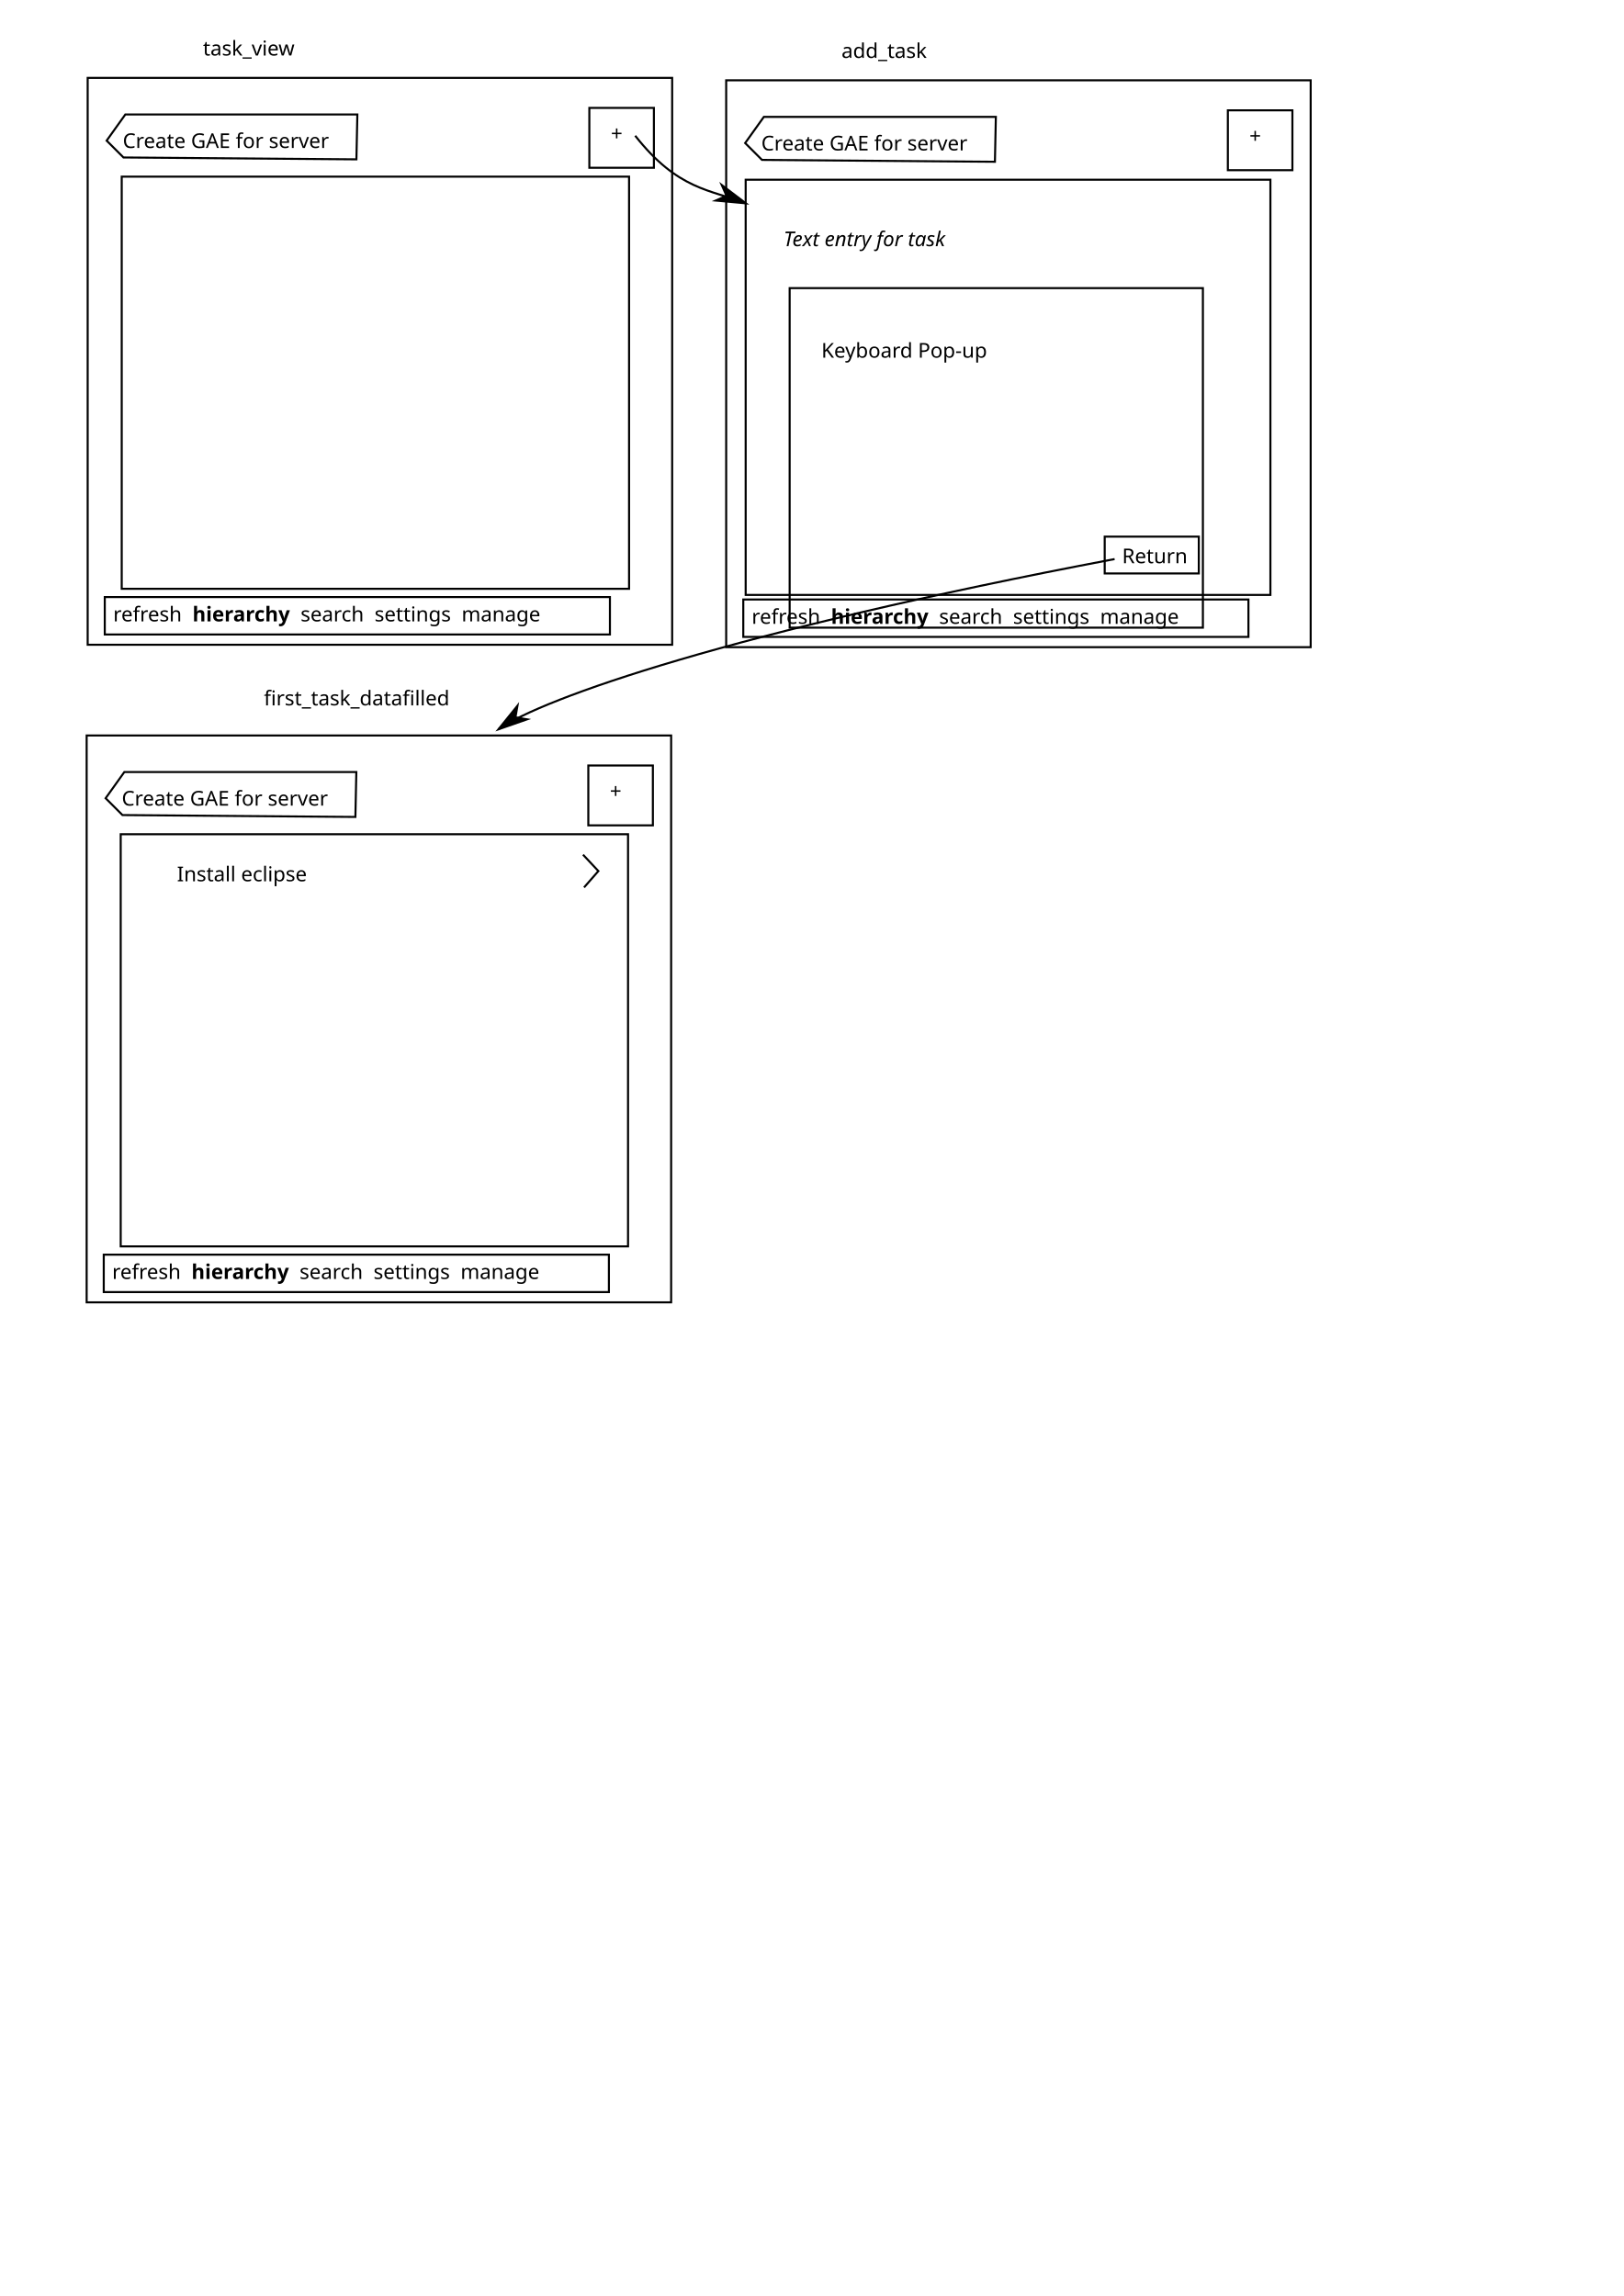
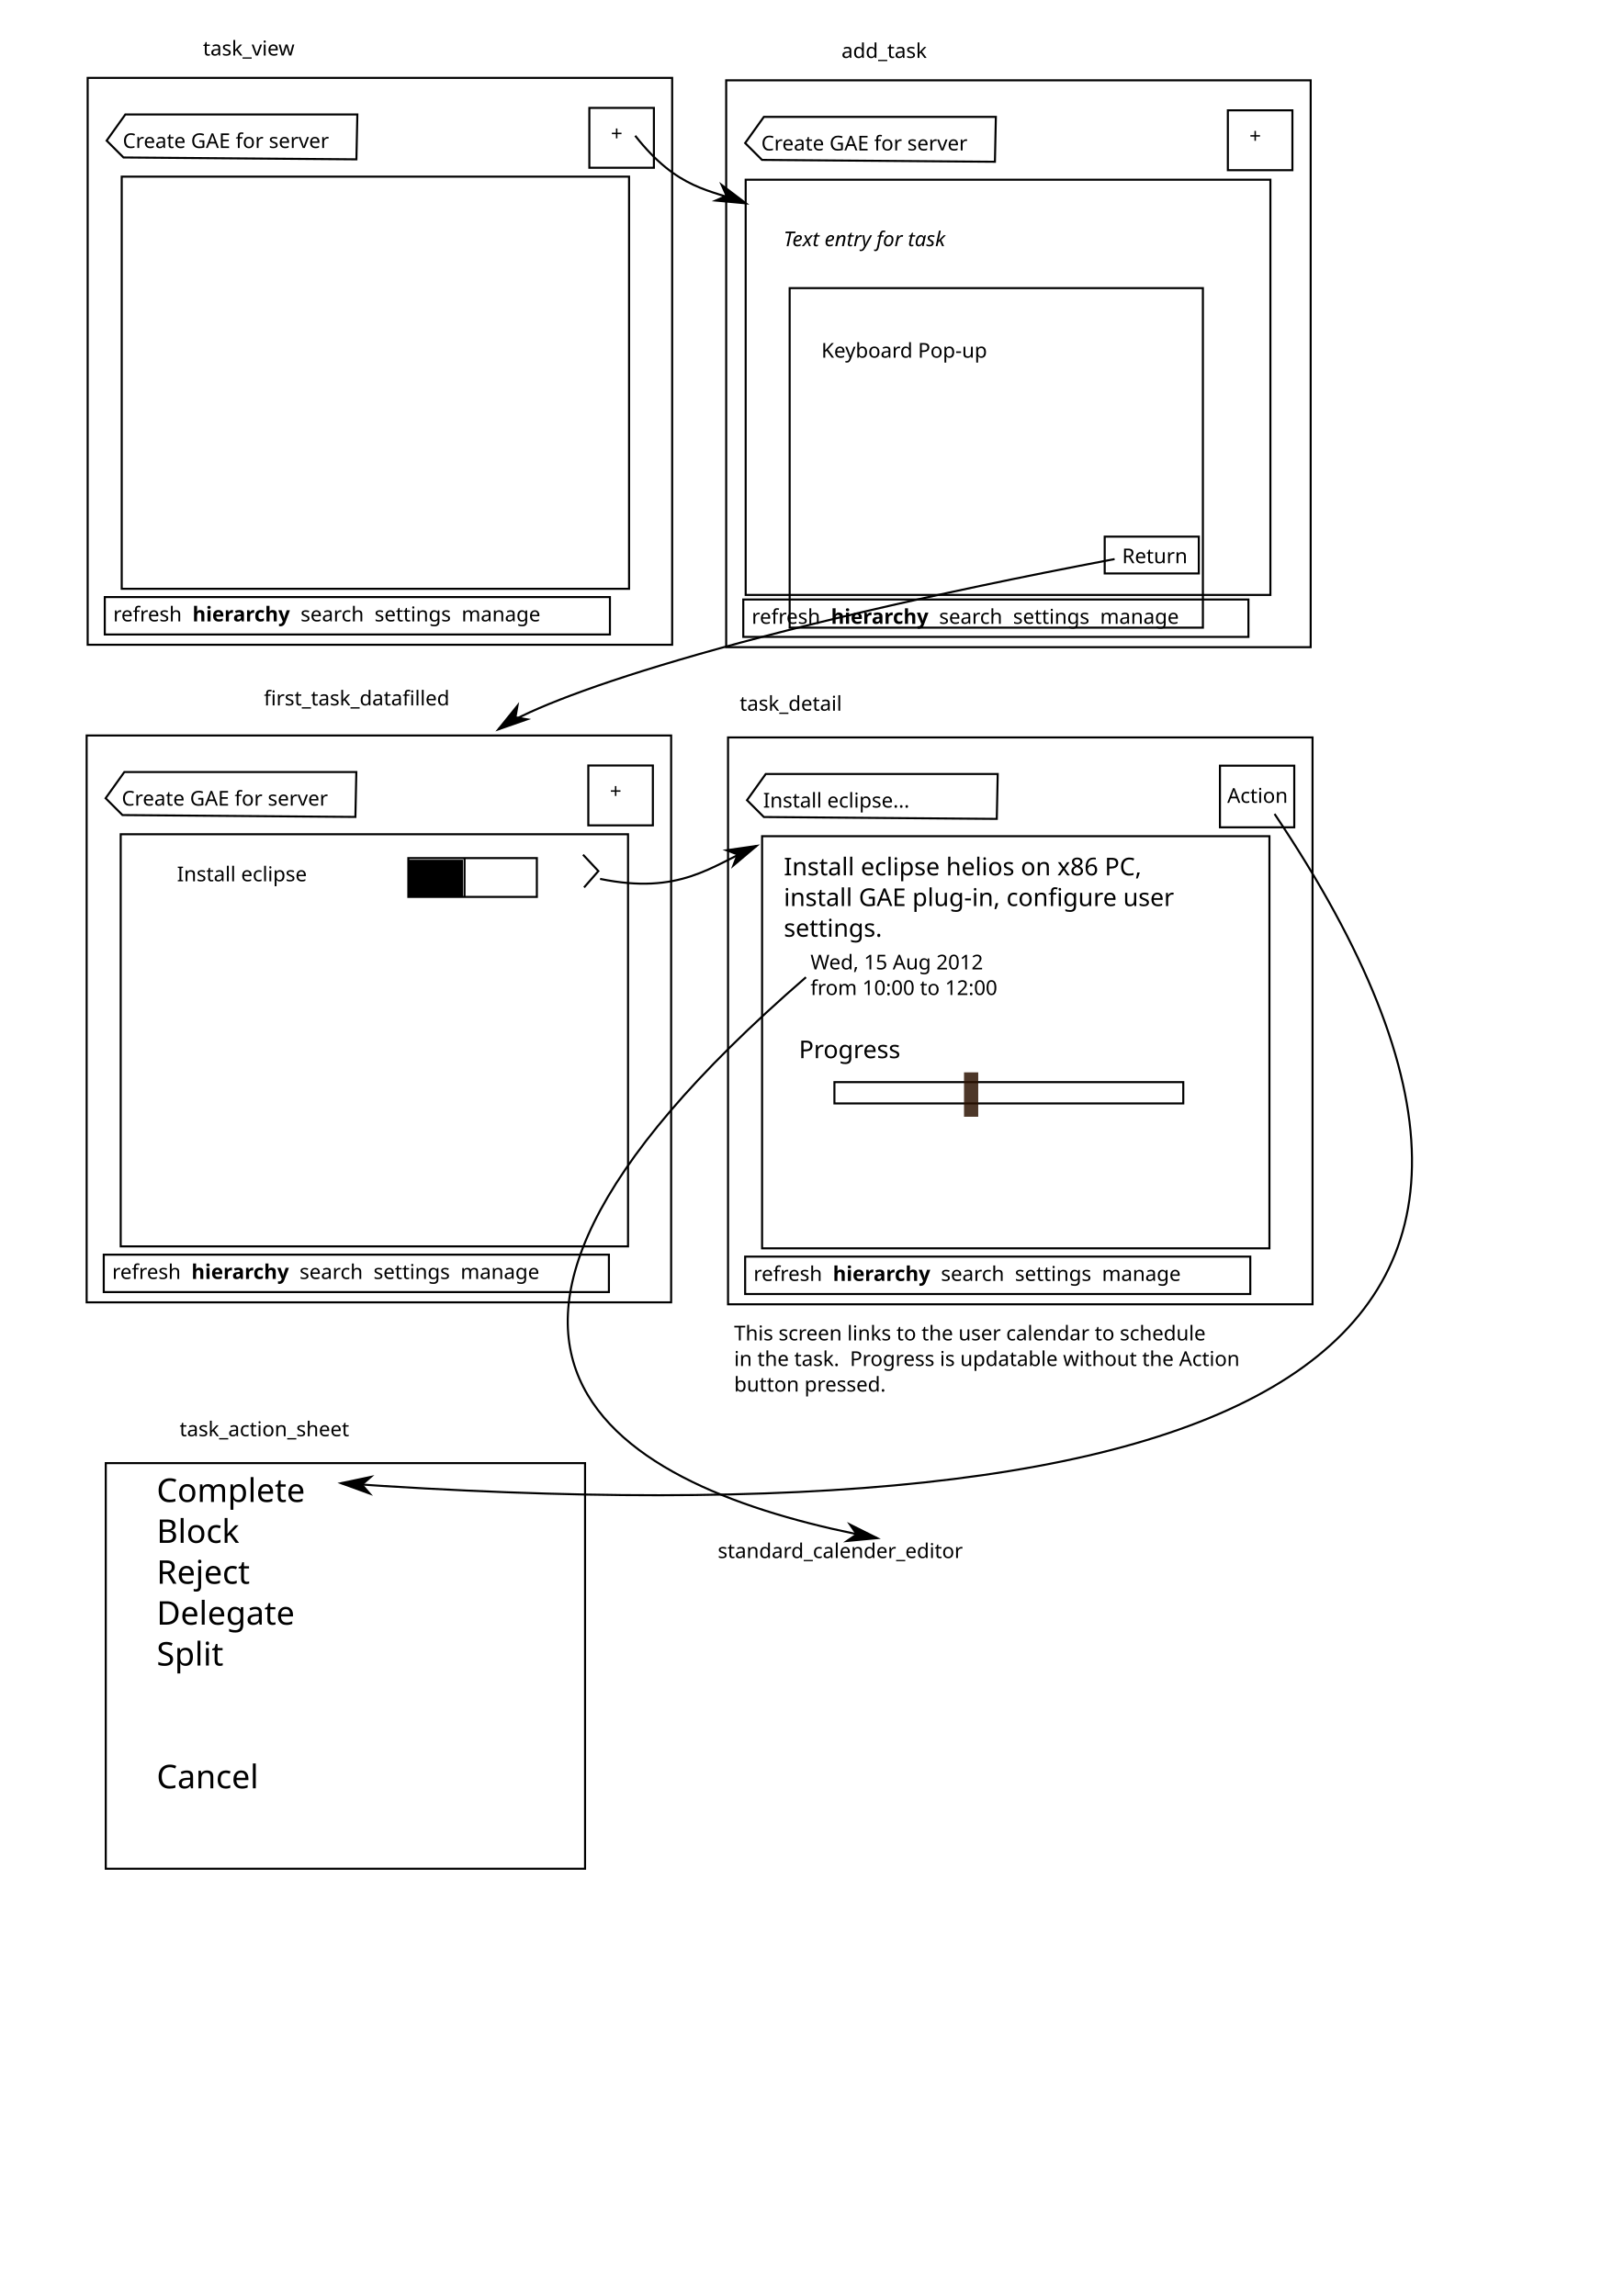
<svg xmlns="http://www.w3.org/2000/svg" width="210mm" height="297mm" id="svg8850" version="1.1">
  <defs id="defs3">
    <marker orient="auto" refY="0.0" refX="0.0" id="Arrow1Lend" style="overflow:visible;">
      <path id="path6916" d="M 0.0,0.0 L 5.0,-5.0 L -12.5,0.0 L 5.0,5.0 L 0.0,0.0 z " style="fill-rule:evenodd;stroke:#000000;stroke-width:1.0pt;marker-start:none;" transform="scale(0.8) rotate(180) translate(12.5,0)" />
    </marker>
  </defs>
  <g id="layer1">
    <text xml:space="preserve" style="font-size:10px;font-style:normal;font-variant:normal;font-weight:normal;font-stretch:normal;text-align:start;line-height:125%;letter-spacing:0px;word-spacing:0px;writing-mode:lr-tb;text-anchor:start;fill:#000000;fill-opacity:1;stroke:none;font-family:Sans;-inkscape-font-specification:Sans" x="99.229" y="27.144" id="text9405">
      <tspan id="tspan9407" x="99.229" y="27.144">task_view</tspan>
    </text>
    <rect y="39.263" x="354.973" height="277.143" width="285.714" id="rect9426" style="fill:none;stroke:#000000;stroke-width:0.999;stroke-miterlimit:4;stroke-opacity:1;stroke-dasharray:none;stroke-dashoffset:0" />
    <text id="text9428" y="73.549" x="372.116" style="font-size:10px;font-style:normal;font-variant:normal;font-weight:normal;font-stretch:normal;text-align:start;line-height:125%;letter-spacing:0px;word-spacing:0px;writing-mode:lr-tb;text-anchor:start;fill:#000000;fill-opacity:1;stroke:none;font-family:Sans;-inkscape-font-specification:Sans" xml:space="preserve">
      <tspan y="73.549" x="372.116" id="tspan9430">Create GAE for server</tspan>
    </text>
    <path id="path9432" d="m 364.246,69.943 9.146,-12.804 113.405,0 0,0 -0.457,21.949 -113.862,-0.915 z" style="fill:none;stroke:#000000;stroke-width:1px;stroke-linecap:butt;stroke-linejoin:miter;stroke-opacity:1" />
    <rect y="53.939" x="600.202" height="29.266" width="31.552" id="rect9434" style="fill:none;stroke:#000000;stroke-width:0.999;stroke-miterlimit:4;stroke-opacity:1;stroke-dasharray:none;stroke-dashoffset:0" />
    <text id="text9436" y="69.943" x="610.719" style="font-size:10px;font-style:normal;font-variant:normal;font-weight:normal;font-stretch:normal;text-align:start;line-height:125%;letter-spacing:0px;word-spacing:0px;writing-mode:lr-tb;text-anchor:start;fill:#000000;fill-opacity:1;stroke:none;font-family:Sans;-inkscape-font-specification:Sans" xml:space="preserve">
      <tspan y="69.943" x="610.719" id="tspan9438">+</tspan>
    </text>
    <text id="text9440" y="304.984" x="367.447" style="font-size:10px;font-style:normal;font-variant:normal;font-weight:normal;font-stretch:normal;text-align:start;line-height:125%;letter-spacing:0px;word-spacing:0px;writing-mode:lr-tb;text-anchor:start;fill:#000000;fill-opacity:1;stroke:none;font-family:Sans;-inkscape-font-specification:Sans" xml:space="preserve">
      <tspan y="304.984" x="367.447" id="tspan9442">refresh  <tspan id="tspan9444" style="font-weight:bold;-inkscape-font-specification:Sans Bold">hierarchy</tspan>  search  settings  manage</tspan>
    </text>
    <rect y="293.095" x="363.331" height="18.291" width="246.93" id="rect9446" style="fill:none;stroke:#000000;stroke-width:0.999;stroke-miterlimit:4;stroke-opacity:1;stroke-dasharray:none;stroke-dashoffset:0" />
    <text id="text9448" y="28.331" x="411.346" style="font-size:10px;font-style:normal;font-variant:normal;font-weight:normal;font-stretch:normal;text-align:start;line-height:125%;letter-spacing:0px;word-spacing:0px;writing-mode:lr-tb;text-anchor:start;fill:#000000;fill-opacity:1;stroke:none;font-family:Sans;-inkscape-font-specification:Sans" xml:space="preserve">
      <tspan y="28.331" x="411.346" id="tspan9450">add_task</tspan>
    </text>
    <path style="fill:none;stroke:#000000;stroke-width:1px;stroke-linecap:butt;stroke-linejoin:miter;stroke-opacity:1;marker-end:url(#Arrow1Lend)" d="m 310.5,66.362 c 20.926,26.606 36.813,26.333 54,33" id="path9465" />
    <g id="g9703">
      <rect y="38.076" x="42.857" height="277.143" width="285.714" id="rect8875" style="fill:none;stroke:#000000;stroke-width:0.999;stroke-miterlimit:4;stroke-opacity:1;stroke-dasharray:none;stroke-dashoffset:0" />
      <text id="text9385" y="72.362" x="60" style="font-size:10px;font-style:normal;font-variant:normal;font-weight:normal;font-stretch:normal;text-align:start;line-height:125%;letter-spacing:0px;word-spacing:0px;writing-mode:lr-tb;text-anchor:start;fill:#000000;fill-opacity:1;stroke:none;font-family:Sans;-inkscape-font-specification:Sans" xml:space="preserve">
        <tspan y="72.362" x="60" id="tspan9387">Create GAE for server</tspan>
      </text>
      <path id="path9389" d="m 52.13,68.757 9.146,-12.804 113.405,0 0,0 -0.457,21.949 -113.862,-0.915 z" style="fill:none;stroke:#000000;stroke-width:1px;stroke-linecap:butt;stroke-linejoin:miter;stroke-opacity:1" />
      <rect y="52.752" x="288.085" height="29.266" width="31.552" id="rect9391" style="fill:none;stroke:#000000;stroke-width:0.999;stroke-miterlimit:4;stroke-opacity:1;stroke-dasharray:none;stroke-dashoffset:0" />
      <text id="text9393" y="68.757" x="298.603" style="font-size:10px;font-style:normal;font-variant:normal;font-weight:normal;font-stretch:normal;text-align:start;line-height:125%;letter-spacing:0px;word-spacing:0px;writing-mode:lr-tb;text-anchor:start;fill:#000000;fill-opacity:1;stroke:none;font-family:Sans;-inkscape-font-specification:Sans" xml:space="preserve">
        <tspan y="68.757" x="298.603" id="tspan9395">+</tspan>
      </text>
      <text id="text9397" y="303.798" x="55.331" style="font-size:10px;font-style:normal;font-variant:normal;font-weight:normal;font-stretch:normal;text-align:start;line-height:125%;letter-spacing:0px;word-spacing:0px;writing-mode:lr-tb;text-anchor:start;fill:#000000;fill-opacity:1;stroke:none;font-family:Sans;-inkscape-font-specification:Sans" xml:space="preserve">
        <tspan y="303.798" x="55.331" id="tspan9399">refresh  <tspan id="tspan9401" style="font-weight:bold;-inkscape-font-specification:Sans Bold">hierarchy</tspan>  search  settings  manage</tspan>
      </text>
      <rect y="291.908" x="51.215" height="18.291" width="246.93" id="rect9403" style="fill:none;stroke:#000000;stroke-width:0.999;stroke-miterlimit:4;stroke-opacity:1;stroke-dasharray:none;stroke-dashoffset:0" />
      <rect y="86.362" x="59.5" height="201.5" width="248" id="rect9683" style="fill:none;stroke:#000000;stroke-width:0.999;stroke-miterlimit:4;stroke-opacity:1;stroke-dasharray:none;stroke-dashoffset:0" />
    </g>
    <rect style="fill:none;stroke:#000000;stroke-width:0.999;stroke-miterlimit:4;stroke-opacity:1;stroke-dasharray:none;stroke-dashoffset:0" id="rect9685" width="256.5" height="203" x="364.5" y="87.862" />
    <text xml:space="preserve" style="font-size:10px;font-style:normal;font-variant:normal;font-weight:normal;font-stretch:normal;text-align:start;line-height:125%;letter-spacing:0px;word-spacing:0px;writing-mode:lr-tb;text-anchor:start;fill:#000000;fill-opacity:1;stroke:none;font-family:Sans;-inkscape-font-specification:Sans" x="383" y="120.362" id="text9687">
      <tspan id="tspan9689" x="383" y="120.362" style="font-style:italic;-inkscape-font-specification:Sans Italic">Text entry for task</tspan>
    </text>
    <rect style="fill:none;stroke:#000000;stroke-width:0.999;stroke-miterlimit:4;stroke-opacity:1;stroke-dasharray:none;stroke-dashoffset:0" id="rect9691" width="202" height="166" x="386" y="140.862" />
    <text xml:space="preserve" style="font-size:10px;font-style:normal;font-variant:normal;font-weight:normal;font-stretch:normal;text-align:start;line-height:125%;letter-spacing:0px;word-spacing:0px;writing-mode:lr-tb;text-anchor:start;fill:#000000;fill-opacity:1;stroke:none;font-family:Sans;-inkscape-font-specification:Sans" x="401.5" y="174.862" id="text9693">
      <tspan id="tspan9695" x="401.5" y="174.862">Keyboard Pop-up</tspan>
    </text>
    <text xml:space="preserve" style="font-size:10px;font-style:normal;font-variant:normal;font-weight:normal;font-stretch:normal;text-align:start;line-height:125%;letter-spacing:0px;word-spacing:0px;writing-mode:lr-tb;text-anchor:start;fill:#000000;fill-opacity:1;stroke:none;font-family:Sans;-inkscape-font-specification:Sans" x="548.5" y="275.362" id="text9697">
      <tspan id="tspan9699" x="548.5" y="275.362">Return</tspan>
    </text>
    <rect style="fill:none;stroke:#000000;stroke-width:0.999;stroke-miterlimit:4;stroke-opacity:1;stroke-dasharray:none;stroke-dashoffset:0" id="rect9701" width="46" height="18" x="540" y="262.362" />
-     <g id="g9717" transform="translate(-0.5,321.5)">
-       <rect style="fill:none;stroke:#000000;stroke-width:0.999;stroke-miterlimit:4;stroke-opacity:1;stroke-dasharray:none;stroke-dashoffset:0" id="rect9719" width="285.714" height="277.143" x="42.857" y="38.076" />
-       <text xml:space="preserve" style="font-size:10px;font-style:normal;font-variant:normal;font-weight:normal;font-stretch:normal;text-align:start;line-height:125%;letter-spacing:0px;word-spacing:0px;writing-mode:lr-tb;text-anchor:start;fill:#000000;fill-opacity:1;stroke:none;font-family:Sans;-inkscape-font-specification:Sans" x="60" y="72.362" id="text9721">
-         <tspan id="tspan9723" x="60" y="72.362">Create GAE for server</tspan>
-       </text>
-       <path style="fill:none;stroke:#000000;stroke-width:1px;stroke-linecap:butt;stroke-linejoin:miter;stroke-opacity:1" d="m 52.13,68.757 9.146,-12.804 113.405,0 0,0 -0.457,21.949 -113.862,-0.915 z" id="path9725" />
-       <rect style="fill:none;stroke:#000000;stroke-width:0.999;stroke-miterlimit:4;stroke-opacity:1;stroke-dasharray:none;stroke-dashoffset:0" id="rect9727" width="31.552" height="29.266" x="288.085" y="52.752" />
-       <text xml:space="preserve" style="font-size:10px;font-style:normal;font-variant:normal;font-weight:normal;font-stretch:normal;text-align:start;line-height:125%;letter-spacing:0px;word-spacing:0px;writing-mode:lr-tb;text-anchor:start;fill:#000000;fill-opacity:1;stroke:none;font-family:Sans;-inkscape-font-specification:Sans" x="298.603" y="68.757" id="text9729">
-         <tspan id="tspan9731" x="298.603" y="68.757">+</tspan>
-       </text>
-       <text xml:space="preserve" style="font-size:10px;font-style:normal;font-variant:normal;font-weight:normal;font-stretch:normal;text-align:start;line-height:125%;letter-spacing:0px;word-spacing:0px;writing-mode:lr-tb;text-anchor:start;fill:#000000;fill-opacity:1;stroke:none;font-family:Sans;-inkscape-font-specification:Sans" x="55.331" y="303.798" id="text9733">
-         <tspan id="tspan9735" x="55.331" y="303.798">refresh  <tspan style="font-weight:bold;-inkscape-font-specification:Sans Bold" id="tspan9737">hierarchy</tspan>  search  settings  manage</tspan>
-       </text>
-       <rect style="fill:none;stroke:#000000;stroke-width:0.999;stroke-miterlimit:4;stroke-opacity:1;stroke-dasharray:none;stroke-dashoffset:0" id="rect9739" width="246.93" height="18.291" x="51.215" y="291.908" />
-       <rect style="fill:none;stroke:#000000;stroke-width:0.999;stroke-miterlimit:4;stroke-opacity:1;stroke-dasharray:none;stroke-dashoffset:0" id="rect9741" width="248" height="201.5" x="59.5" y="86.362" />
-     </g>
    <text xml:space="preserve" style="font-size:10px;font-style:normal;font-variant:normal;font-weight:normal;font-stretch:normal;text-align:start;line-height:125%;letter-spacing:0px;word-spacing:0px;writing-mode:lr-tb;text-anchor:start;fill:#000000;fill-opacity:1;stroke:none;font-family:Sans;-inkscape-font-specification:Sans" x="129" y="344.862" id="text9743">
      <tspan id="tspan9745" x="129" y="344.862">first_task_datafilled</tspan>
    </text>
-     <text xml:space="preserve" style="font-size:10px;font-style:normal;font-variant:normal;font-weight:normal;font-stretch:normal;text-align:start;line-height:125%;letter-spacing:0px;word-spacing:0px;writing-mode:lr-tb;text-anchor:start;fill:#000000;fill-opacity:1;stroke:none;font-family:Sans;-inkscape-font-specification:Sans" x="86.5" y="430.862" id="text9747">
-       <tspan id="tspan9749" x="86.5" y="430.862">Install eclipse</tspan>
+     <g id="g3067">
+       <g transform="translate(-0.5,321.5)" id="g9717">
+         <rect y="38.076" x="42.857" height="277.143" width="285.714" id="rect9719" style="fill:none;stroke:#000000;stroke-width:0.999;stroke-miterlimit:4;stroke-opacity:1;stroke-dasharray:none;stroke-dashoffset:0" />
+         <text id="text9721" y="72.362" x="60" style="font-size:10px;font-style:normal;font-variant:normal;font-weight:normal;font-stretch:normal;text-align:start;line-height:125%;letter-spacing:0px;word-spacing:0px;writing-mode:lr-tb;text-anchor:start;fill:#000000;fill-opacity:1;stroke:none;font-family:Sans;-inkscape-font-specification:Sans" xml:space="preserve">
+           <tspan y="72.362" x="60" id="tspan9723">Create GAE for server</tspan>
+         </text>
+         <path id="path9725" d="m 52.13,68.757 9.146,-12.804 113.405,0 0,0 -0.457,21.949 -113.862,-0.915 z" style="fill:none;stroke:#000000;stroke-width:1px;stroke-linecap:butt;stroke-linejoin:miter;stroke-opacity:1" />
+         <rect y="52.752" x="288.085" height="29.266" width="31.552" id="rect9727" style="fill:none;stroke:#000000;stroke-width:0.999;stroke-miterlimit:4;stroke-opacity:1;stroke-dasharray:none;stroke-dashoffset:0" />
+         <text id="text9729" y="68.757" x="298.603" style="font-size:10px;font-style:normal;font-variant:normal;font-weight:normal;font-stretch:normal;text-align:start;line-height:125%;letter-spacing:0px;word-spacing:0px;writing-mode:lr-tb;text-anchor:start;fill:#000000;fill-opacity:1;stroke:none;font-family:Sans;-inkscape-font-specification:Sans" xml:space="preserve">
+           <tspan y="68.757" x="298.603" id="tspan9731">+</tspan>
+         </text>
+         <text id="text9733" y="303.798" x="55.331" style="font-size:10px;font-style:normal;font-variant:normal;font-weight:normal;font-stretch:normal;text-align:start;line-height:125%;letter-spacing:0px;word-spacing:0px;writing-mode:lr-tb;text-anchor:start;fill:#000000;fill-opacity:1;stroke:none;font-family:Sans;-inkscape-font-specification:Sans" xml:space="preserve">
+           <tspan y="303.798" x="55.331" id="tspan9735">refresh  <tspan id="tspan9737" style="font-weight:bold;-inkscape-font-specification:Sans Bold">hierarchy</tspan>  search  settings  manage</tspan>
+         </text>
+         <rect y="291.908" x="51.215" height="18.291" width="246.93" id="rect9739" style="fill:none;stroke:#000000;stroke-width:0.999;stroke-miterlimit:4;stroke-opacity:1;stroke-dasharray:none;stroke-dashoffset:0" />
+         <rect y="86.362" x="59.5" height="201.5" width="248" id="rect9741" style="fill:none;stroke:#000000;stroke-width:0.999;stroke-miterlimit:4;stroke-opacity:1;stroke-dasharray:none;stroke-dashoffset:0" />
+       </g>
+       <text id="text9747" y="430.862" x="86.5" style="font-size:10px;font-style:normal;font-variant:normal;font-weight:normal;font-stretch:normal;text-align:start;line-height:125%;letter-spacing:0px;word-spacing:0px;writing-mode:lr-tb;text-anchor:start;fill:#000000;fill-opacity:1;stroke:none;font-family:Sans;-inkscape-font-specification:Sans" xml:space="preserve">
+         <tspan y="430.862" x="86.5" id="tspan9749">Install eclipse</tspan>
+       </text>
+       <path id="path9751" d="m 285,417.862 7.5,8 -7,8" style="fill:none;stroke:#000000;stroke-width:1px;stroke-linecap:butt;stroke-linejoin:miter;stroke-opacity:1" />
+     </g>
+     <path style="fill:none;stroke:#000000;stroke-width:1px;stroke-linecap:butt;stroke-linejoin:miter;stroke-opacity:1;marker-end:url(#Arrow1Lend)" d="M 544.845,273.329 C 357.863,308.778 265.144,341.42 243.747,356.49" id="path9753" />
+     <rect style="fill:none;stroke:#000000;stroke-width:0.999;stroke-miterlimit:4;stroke-opacity:1;stroke-dasharray:none;stroke-dashoffset:0" id="rect3089" width="285.714" height="277.143" x="355.882" y="360.532" />
+     <text xml:space="preserve" style="font-size:10px;font-style:normal;font-variant:normal;font-weight:normal;font-stretch:normal;text-align:start;line-height:125%;letter-spacing:0px;word-spacing:0px;writing-mode:lr-tb;text-anchor:start;fill:#000000;fill-opacity:1;stroke:none;font-family:Sans;-inkscape-font-specification:Sans" x="373.025" y="394.818" id="text3091">
+       <tspan id="tspan3093" x="373.025" y="394.818">Install eclipse...</tspan>
    </text>
-     <path style="fill:none;stroke:#000000;stroke-width:1px;stroke-linecap:butt;stroke-linejoin:miter;stroke-opacity:1" d="m 285,417.862 7.5,8 -7,8" id="path9751" />
-     <path style="fill:none;stroke:#000000;stroke-width:1px;stroke-linecap:butt;stroke-linejoin:miter;stroke-opacity:1;marker-end:url(#Arrow1Lend)" d="M 544.845,273.329 C 357.863,308.778 265.144,341.42 243.747,356.49" id="path9753" />
+     <path style="fill:none;stroke:#000000;stroke-width:1px;stroke-linecap:butt;stroke-linejoin:miter;stroke-opacity:1" d="m 365.155,391.212 9.146,-12.804 113.405,0 0,0 -0.457,21.949 -113.862,-0.915 z" id="path3095" />
+     <rect style="fill:none;stroke:#000000;stroke-width:0.999;stroke-miterlimit:4;stroke-opacity:1;stroke-dasharray:none;stroke-dashoffset:0" id="rect3097" width="36.325" height="30.134" x="596.337" y="374.34" />
+     <text xml:space="preserve" style="font-size:10px;font-style:normal;font-variant:normal;font-weight:normal;font-stretch:normal;text-align:start;line-height:125%;letter-spacing:0px;word-spacing:0px;writing-mode:lr-tb;text-anchor:start;fill:#000000;fill-opacity:1;stroke:none;font-family:Sans;-inkscape-font-specification:Sans" x="599.912" y="392.514" id="text3099">
+       <tspan id="tspan3101" x="599.912" y="392.514">Action</tspan>
+     </text>
+     <text xml:space="preserve" style="font-size:10px;font-style:normal;font-variant:normal;font-weight:normal;font-stretch:normal;text-align:start;line-height:125%;letter-spacing:0px;word-spacing:0px;writing-mode:lr-tb;text-anchor:start;fill:#000000;fill-opacity:1;stroke:none;font-family:Sans;-inkscape-font-specification:Sans" x="368.356" y="626.253" id="text3103">
+       <tspan id="tspan3105" x="368.356" y="626.253">refresh  <tspan style="font-weight:bold;-inkscape-font-specification:Sans Bold" id="tspan3107">hierarchy</tspan>  search  settings  manage</tspan>
+     </text>
+     <rect style="fill:none;stroke:#000000;stroke-width:0.999;stroke-miterlimit:4;stroke-opacity:1;stroke-dasharray:none;stroke-dashoffset:0" id="rect3109" width="246.93" height="18.291" x="364.24" y="614.364" />
+     <rect style="fill:none;stroke:#000000;stroke-width:0.999;stroke-miterlimit:4;stroke-opacity:1;stroke-dasharray:none;stroke-dashoffset:0" id="rect3111" width="248" height="201.5" x="372.525" y="408.818" />
+     <text id="text3135" y="347.466" x="361.581" style="font-size:10px;font-style:normal;font-variant:normal;font-weight:normal;font-stretch:normal;text-align:start;line-height:125%;letter-spacing:0px;word-spacing:0px;writing-mode:lr-tb;text-anchor:start;fill:#000000;fill-opacity:1;stroke:none;font-family:Sans;-inkscape-font-specification:Sans" xml:space="preserve">
+       <tspan y="347.466" x="361.581" id="tspan3137">task_detail</tspan>
+     </text>
+     <text xml:space="preserve" style="font-size:12px;font-style:normal;font-variant:normal;font-weight:normal;font-stretch:normal;text-align:start;line-height:125%;letter-spacing:0px;word-spacing:0px;writing-mode:lr-tb;text-anchor:start;fill:#000000;fill-opacity:1;stroke:none;font-family:Sans;-inkscape-font-specification:Sans" x="383.15" y="427.953" id="text3139">
+       <tspan id="tspan3141" x="383.15" y="427.953">Install eclipse helios on x86 PC,</tspan>
+       <tspan x="383.15" y="442.953" id="tspan3143">install GAE plug-in, configure user</tspan>
+       <tspan x="383.15" y="457.953" id="tspan3145">settings.</tspan>
+     </text>
+     <text xml:space="preserve" style="font-size:10px;font-style:normal;font-variant:normal;font-weight:normal;font-stretch:normal;text-align:start;line-height:125%;letter-spacing:0px;word-spacing:0px;writing-mode:lr-tb;text-anchor:start;fill:#000000;fill-opacity:1;stroke:none;font-family:Sans;-inkscape-font-specification:Sans" x="396.168" y="473.948" id="text3147">
+       <tspan id="tspan3149" x="396.168" y="473.948">Wed, 15 Aug 2012</tspan>
+       <tspan x="396.168" y="486.448" id="tspan3151">from 10:00 to 12:00</tspan>
+     </text>
+     <path style="fill:none;stroke:#000000;stroke-width:0.999;stroke-linecap:butt;stroke-linejoin:miter;stroke-miterlimit:4;stroke-opacity:1;stroke-dasharray:none;marker-end:url(#Arrow1Lend)" d="m 293.329,429.688 c 38.877,7.98 54.276,-6.133 76.37,-16.055" id="path3153" />
+     <text xml:space="preserve" style="font-size:12px;font-style:normal;font-variant:normal;font-weight:normal;font-stretch:normal;text-align:start;line-height:125%;letter-spacing:0px;word-spacing:0px;writing-mode:lr-tb;text-anchor:start;fill:#000000;fill-opacity:1;stroke:none;font-family:Sans;-inkscape-font-specification:Sans" x="390.527" y="517.34" id="text4111">
+       <tspan id="tspan4113" x="390.527" y="517.34">Progress</tspan>
+     </text>
+     <rect style="fill:none;fill-opacity:0.839;stroke:#000000;stroke-opacity:1" id="rect4115" width="170.53" height="10.414" x="407.884" y="529.056" />
+     <rect style="fill:#2b1100;fill-opacity:0.839;stroke:none" id="rect4117" width="6.943" height="21.696" x="471.236" y="524.283" />
+     <text xml:space="preserve" style="font-size:10px;font-style:normal;font-variant:normal;font-weight:normal;font-stretch:normal;text-align:start;line-height:125%;letter-spacing:0px;word-spacing:0px;writing-mode:lr-tb;text-anchor:start;fill:#000000;fill-opacity:1;stroke:none;font-family:Sans;-inkscape-font-specification:Sans" x="358.851" y="655.326" id="text4119">
+       <tspan id="tspan4121" x="358.851" y="655.326">This screen links to the user calendar to schedule</tspan>
+       <tspan x="358.851" y="667.826" id="tspan4123">in the task.  Progress is updatable without the Action</tspan>
+       <tspan x="358.851" y="680.326" id="tspan4125">button pressed.</tspan>
+     </text>
+     <rect style="fill:none;stroke:#000000;stroke-width:0.999;stroke-miterlimit:4;stroke-opacity:1;stroke-dasharray:none;stroke-dashoffset:0" id="rect4139" width="234.288" height="198.294" x="51.7" y="715.327" />
+     <text id="text4141" y="702.185" x="87.77" style="font-size:10px;font-style:normal;font-variant:normal;font-weight:normal;font-stretch:normal;text-align:start;line-height:125%;letter-spacing:0px;word-spacing:0px;writing-mode:lr-tb;text-anchor:start;fill:#000000;fill-opacity:1;stroke:none;font-family:Sans;-inkscape-font-specification:Sans" xml:space="preserve">
+       <tspan y="702.185" x="87.77" id="tspan4145">task_action_sheet</tspan>
+     </text>
+     <text xml:space="preserve" style="font-size:16px;font-style:normal;font-variant:normal;font-weight:normal;font-stretch:normal;text-align:start;line-height:125%;letter-spacing:0px;word-spacing:0px;writing-mode:lr-tb;text-anchor:start;fill:#000000;fill-opacity:1;stroke:none;font-family:Sans;-inkscape-font-specification:Sans" x="76.569" y="734.306" id="text4149">
+       <tspan id="tspan4151" x="76.569" y="734.306">Complete</tspan>
+       <tspan x="76.569" y="754.306" id="tspan4153">Block</tspan>
+       <tspan x="76.569" y="774.306" id="tspan4155">Reject</tspan>
+       <tspan x="76.569" y="794.306" id="tspan4157">Delegate</tspan>
+       <tspan x="76.569" y="814.306" id="tspan4537">Split</tspan>
+       <tspan x="76.569" y="834.306" id="tspan4159" />
+       <tspan x="76.569" y="854.306" id="tspan4161" />
+       <tspan x="76.569" y="874.306" id="tspan4163">Cancel</tspan>
+     </text>
+     <path style="fill:none;stroke:#000000;stroke-width:0.999;stroke-linecap:butt;stroke-linejoin:miter;stroke-miterlimit:4;stroke-opacity:1;stroke-dasharray:none;marker-end:url(#Arrow1Lend)" d="M 623.024,397.926 C 802.276,664.804 613.7,756.477 166.881,725.144" id="path4165" />
+     <text xml:space="preserve" style="font-size:10px;font-style:normal;font-variant:normal;font-weight:normal;font-stretch:normal;text-align:start;line-height:125%;letter-spacing:0px;word-spacing:0px;writing-mode:lr-tb;text-anchor:start;fill:#000000;fill-opacity:1;stroke:none;font-family:Sans;-inkscape-font-specification:Sans" x="350.854" y="761.738" id="text4349">
+       <tspan id="tspan4351" x="350.854" y="761.738">standard_calender_editor</tspan>
+     </text>
+     <path style="fill:none;stroke:#000000;stroke-width:1px;stroke-linecap:butt;stroke-linejoin:miter;stroke-opacity:1;marker-end:url(#Arrow1Lend)" d="M 393.971,477.767 C 174.48,667.899 311.561,730.137 428.656,751.976" id="path4353" />
+     <rect style="fill:none;stroke:#000000;stroke-width:0.999;stroke-miterlimit:4;stroke-opacity:1;stroke-dasharray:none;stroke-dashoffset:0" id="rect4539" width="62.826" height="18.979" x="199.603" y="419.522" />
+     <path style="fill:none;stroke:#000000;stroke-width:1px;stroke-linecap:butt;stroke-linejoin:miter;stroke-opacity:1" d="m 227.09,419.522 -0.033,18.968" id="path4541" />
+     <path style="fill:#000000;stroke:#000000;stroke-width:1.209;stroke-miterlimit:4;stroke-opacity:1;stroke-dasharray:none;stroke-dashoffset:0" d="m 200.282,429.412 0,-8.467 12.701,0 12.701,0 0,8.467 0,8.467 -12.701,0 -12.701,0 0,-8.467 z" id="path4543" />
  </g>
</svg>
